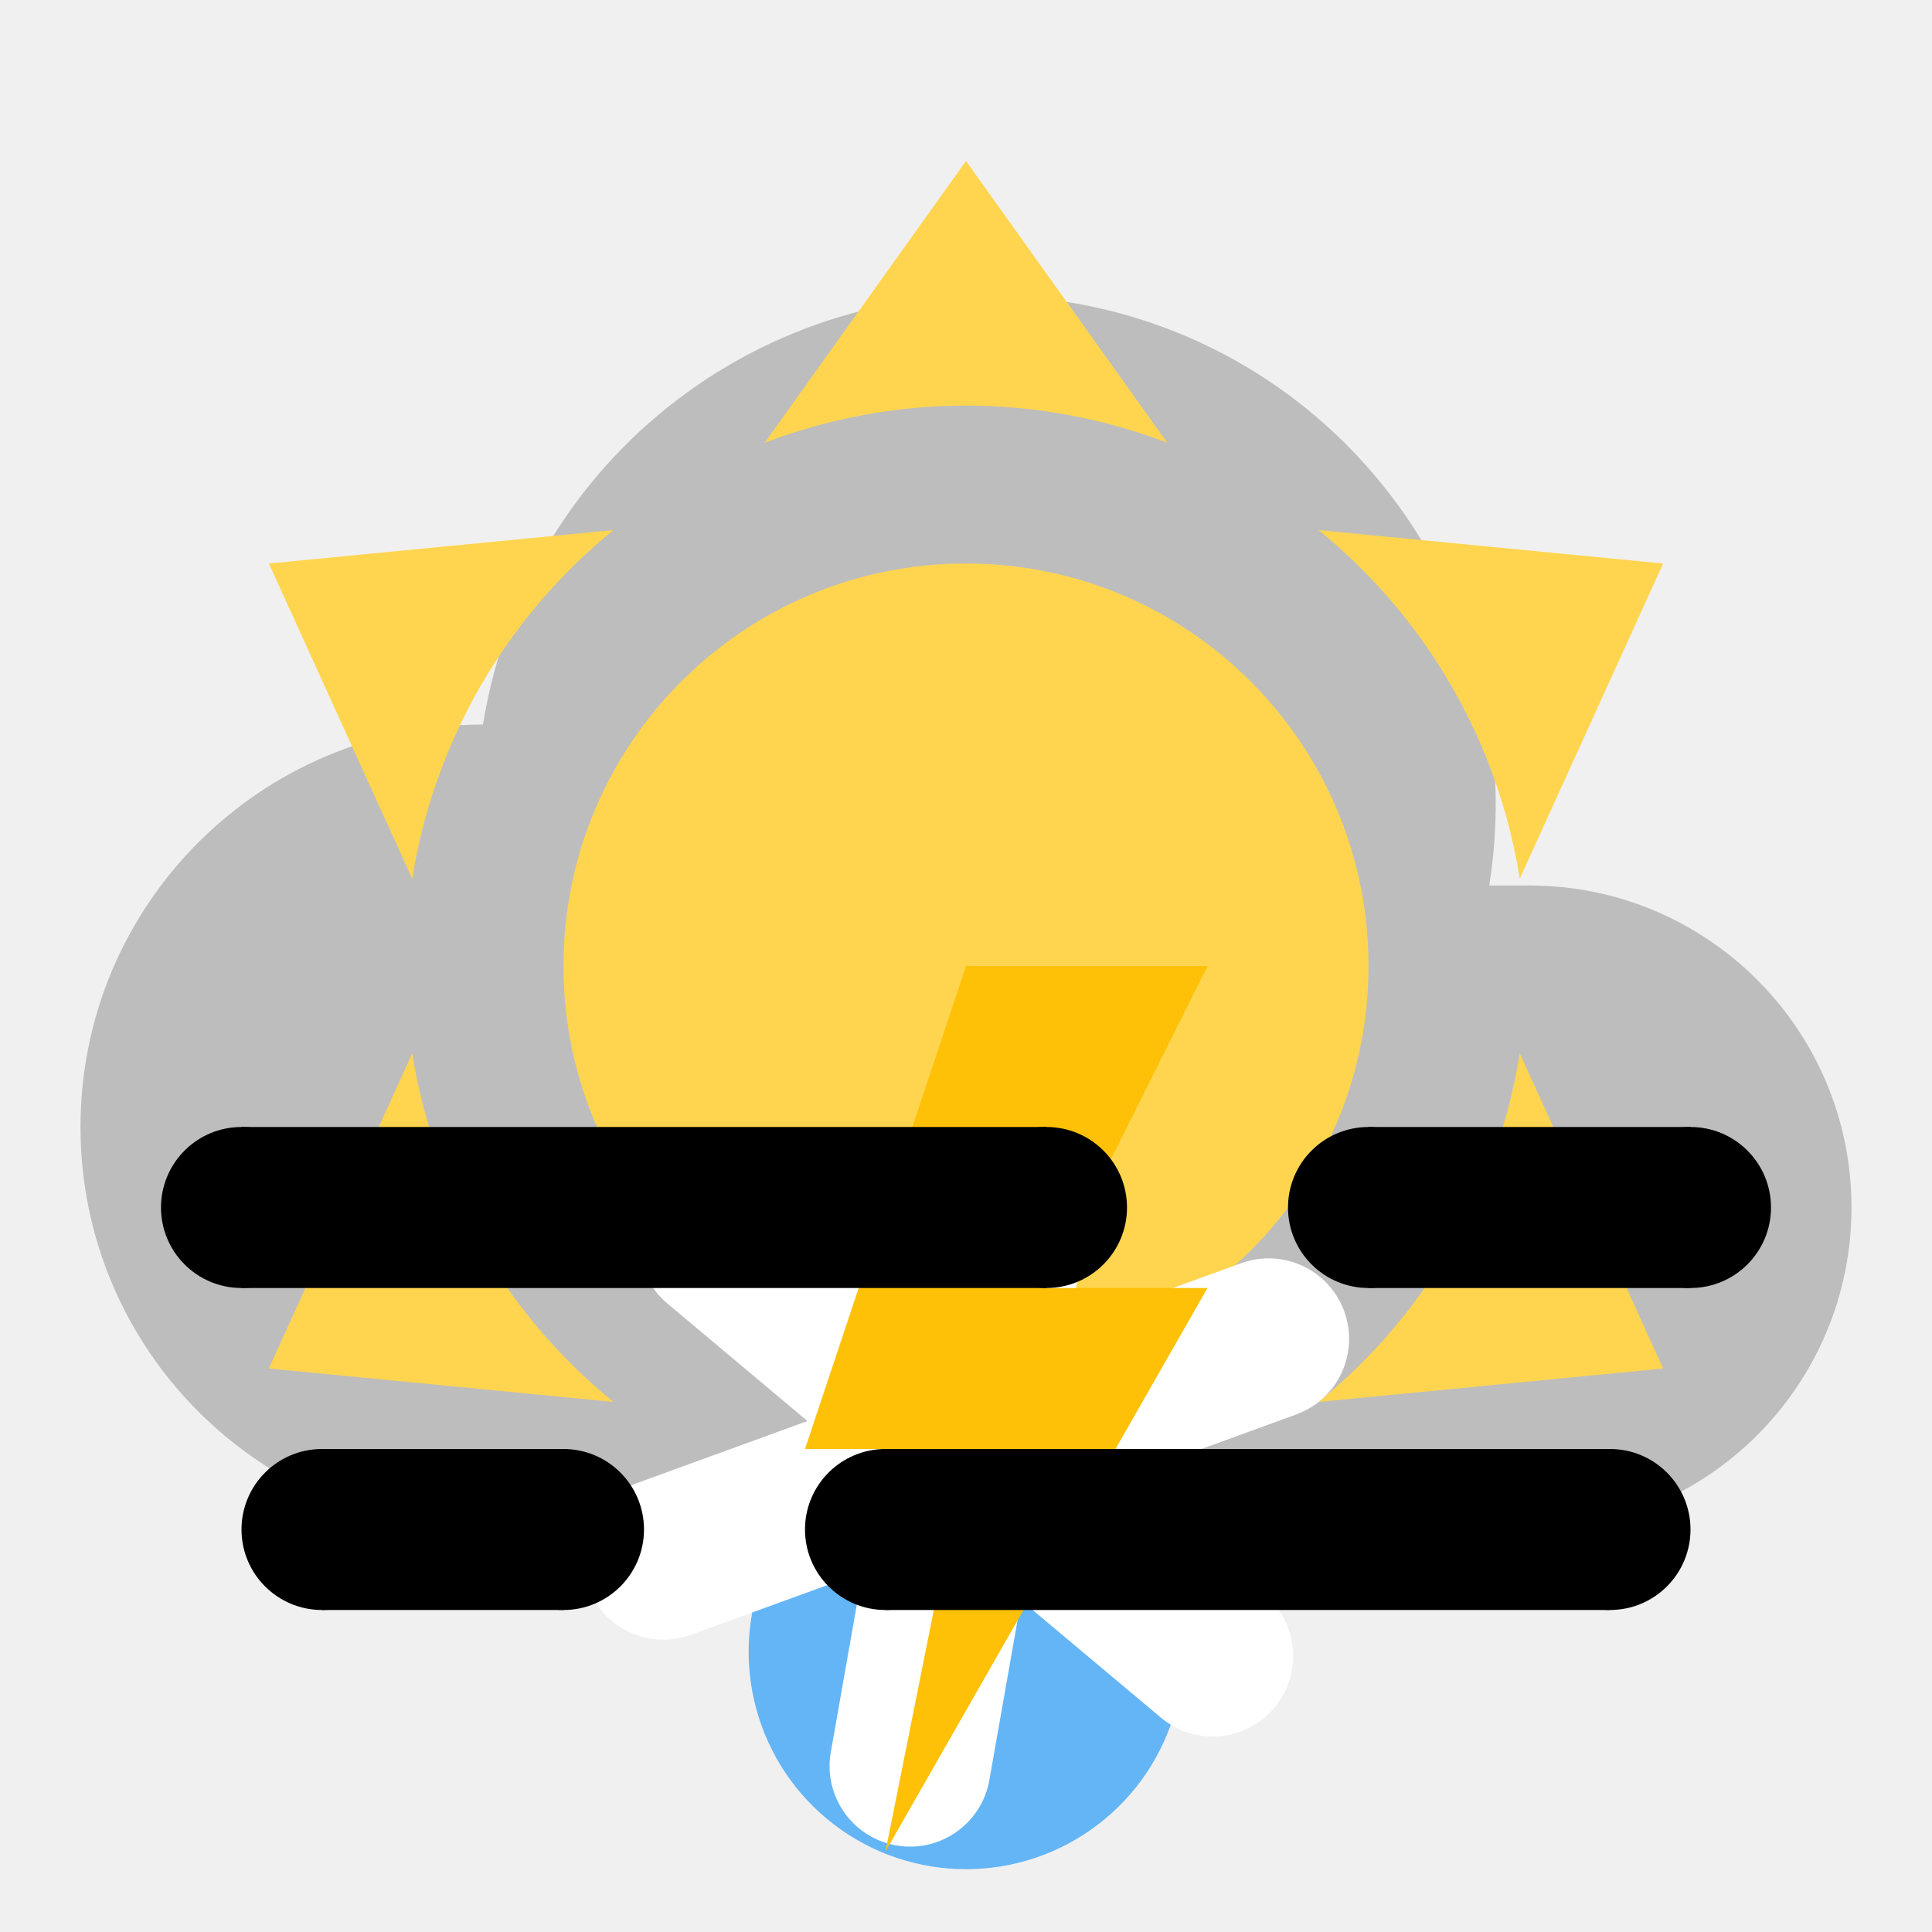
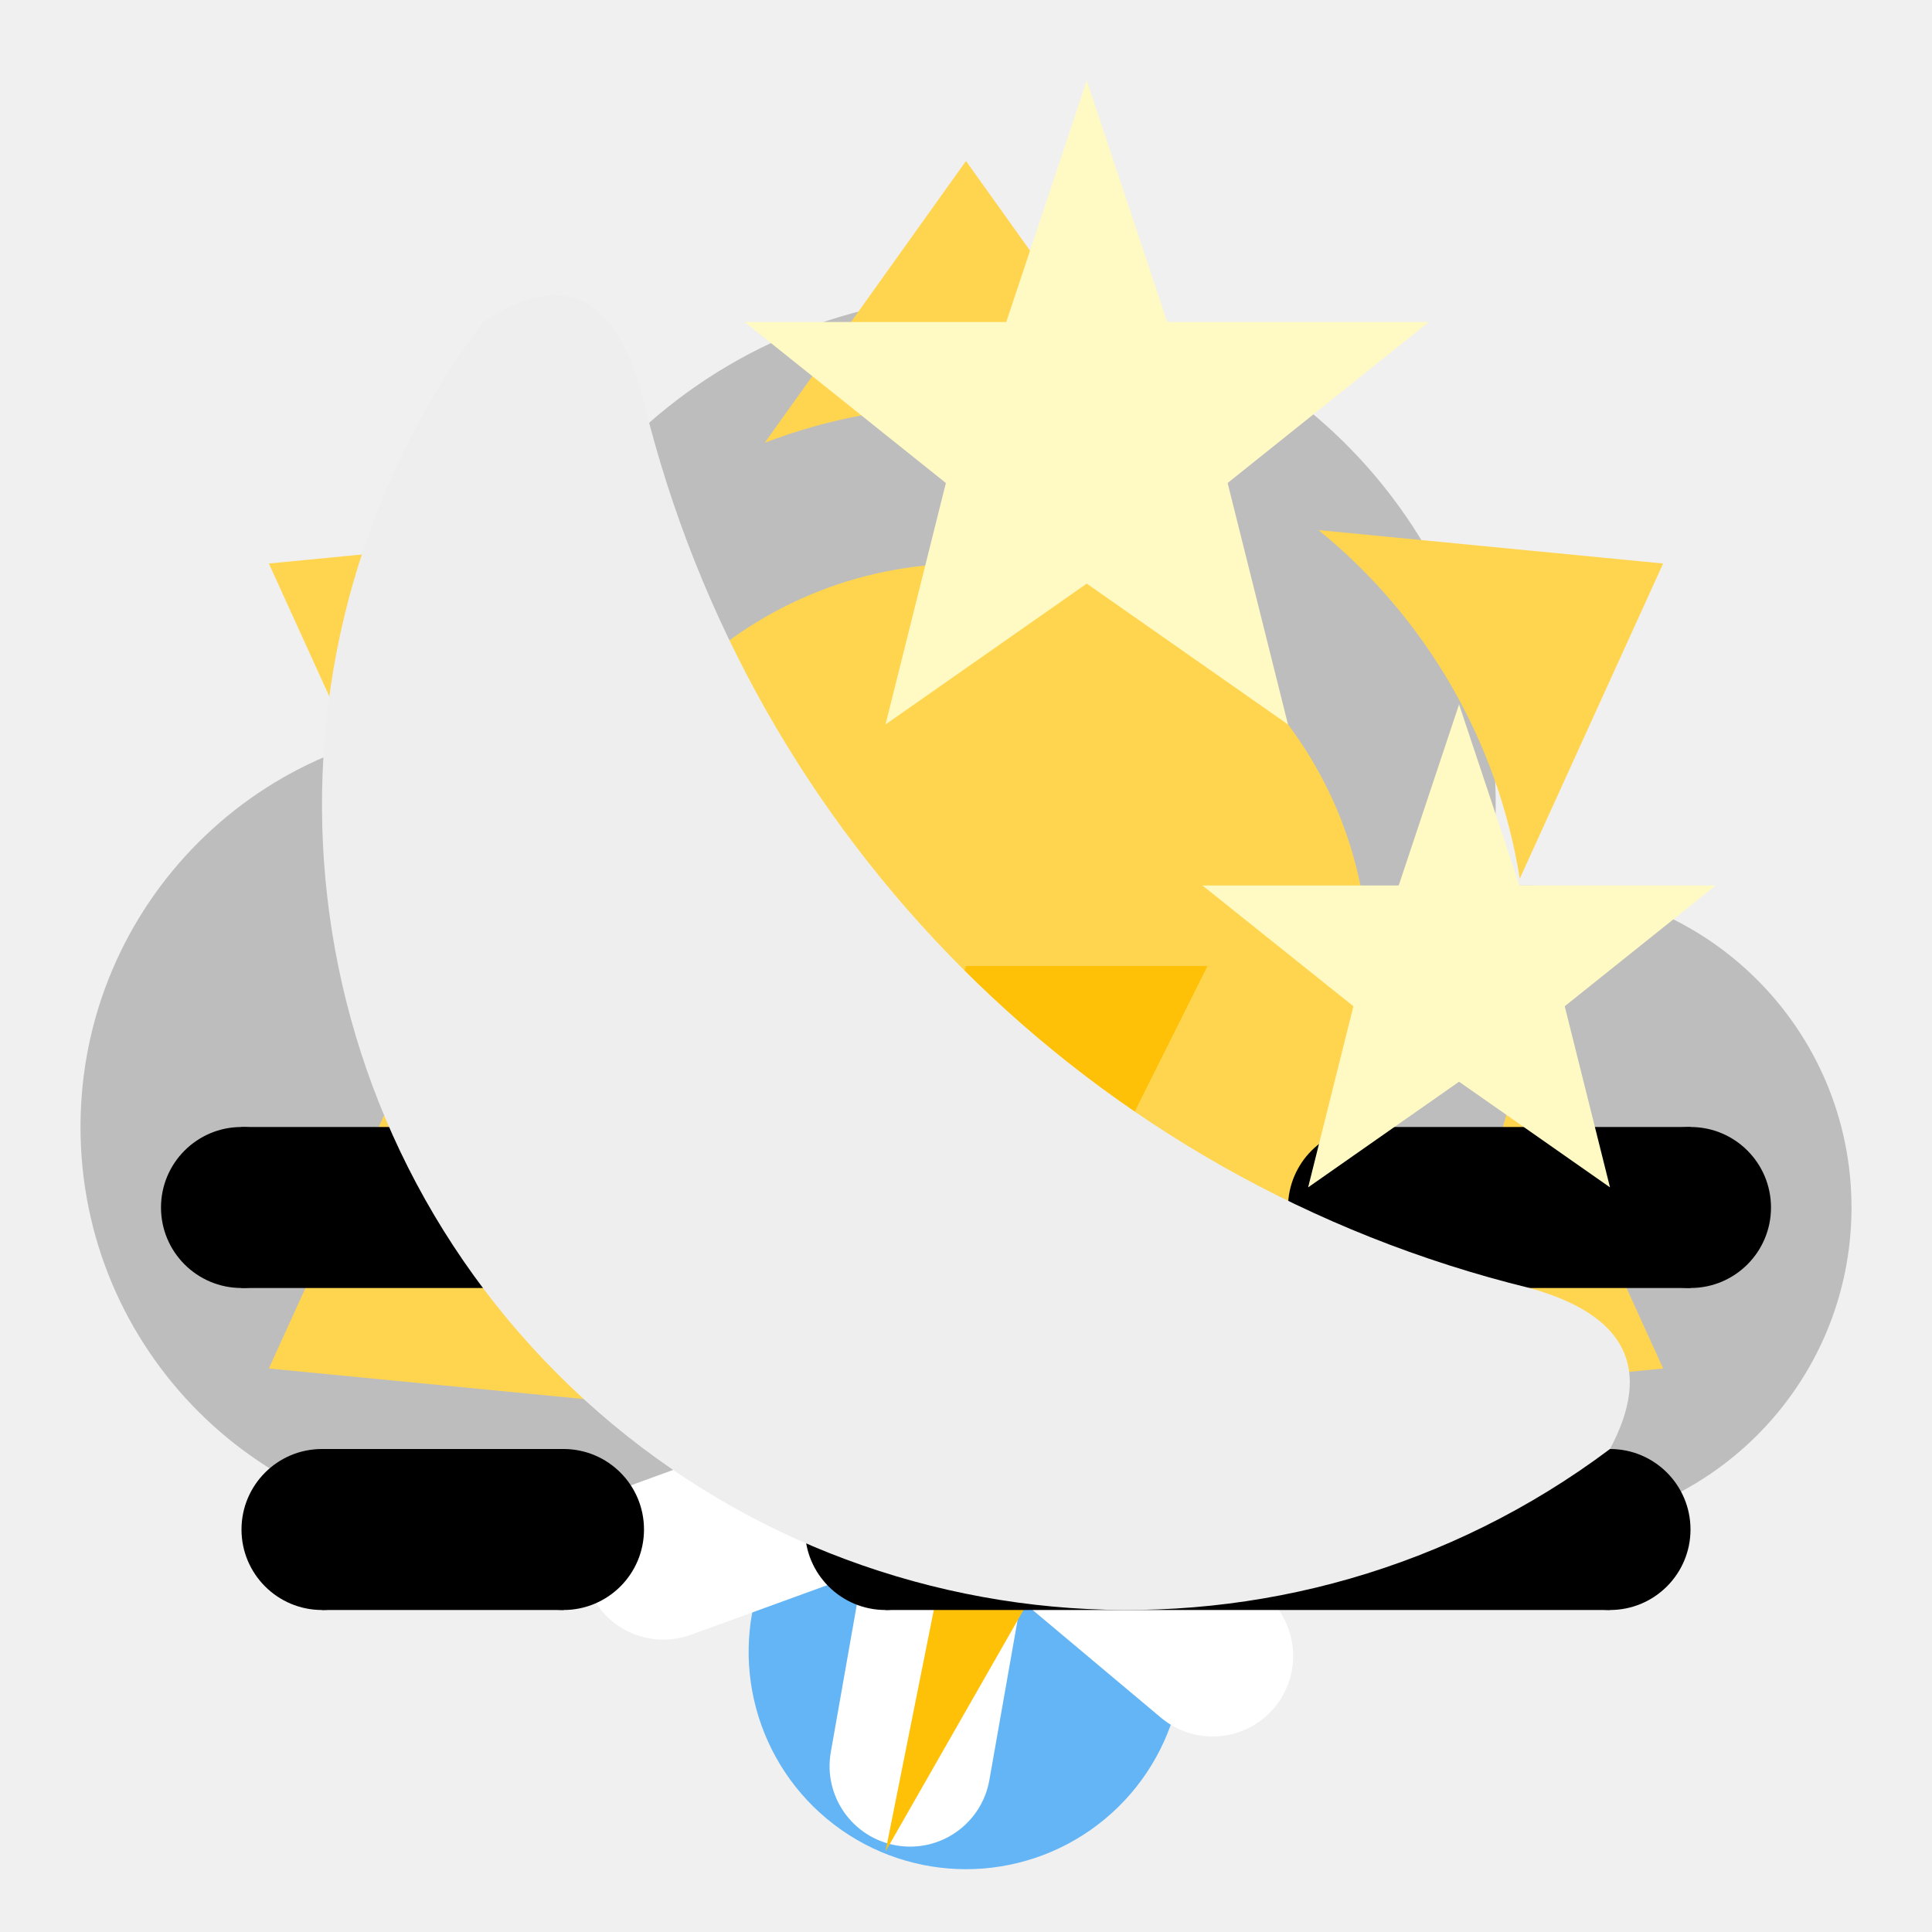
<svg xmlns="http://www.w3.org/2000/svg" xmlns:xlink="http://www.w3.org/1999/xlink" viewBox="0 0 24 24" version="1.1">
  <g id="cloud">
    <path style="fill:#BDBDBD" d="M 6,19                A 5,5 0 0,1 6,9                A 6,6 0 0,1 18.5,11                H 19                A 4,4 0 0,1 19,19                Z" />
  </g>
  <g id="sun">
    <circle style="fill:#ffd54f" id="sphere" cx="12" cy="12" r="5" />
    <path d="M 12,2                L 14.5,5.5                A 7,7 0 0,0 9.5,5.5                Z" id="sunbeam" fill="#ffd54f" />
    <use transform="rotate(60,12,12)" xlink:href="#sunbeam" />
    <use transform="rotate(120,12,12)" xlink:href="#sunbeam" />
    <use transform="rotate(180,12,12)" xlink:href="#sunbeam" />
    <use transform="rotate(240,12,12)" xlink:href="#sunbeam" />
    <use transform="rotate(300,12,12)" xlink:href="#sunbeam" />
  </g>
  <g id="droplet">
    <path style="fill:#64b5f6" d="M 12,15                L 14.5,19.5                A 2.7,2.7 0 1,1 9.5,19.5                Z" />
  </g>
  <g id="snowflake" transform="rotate(10,12,18)">
    <path fill="#ffffff" id="snowflake_branch" d="M 11,14                A 1,1 0 0,1 13,14                V 22                A 1,1 0 0,1 11,22                Z" />
    <use transform="rotate(60,12,18)" xlink:href="#snowflake_branch" />
    <use transform="rotate(120,12,18)" xlink:href="#snowflake_branch" />
  </g>
  <g id="lightning">
    <path style="fill:#FFC107" d="M 12,12                H 15                L 13,16                H 15                L 11,23                L 12,18                H 10                Z" />
  </g>
  <g id="haze">
    <circle cx="3" cy="15" r="1" />
    <rect x="3" y="14" width="10" height="2" />
    <circle cx="13" cy="15" r="1" />
    <circle cx="17" cy="15" r="1" />
    <rect x="17" y="14" width="4" height="2" />
    <circle cx="21" cy="15" r="1" />
    <circle cx="4" cy="19" r="1" />
    <rect x="4" y="18" width="3" height="2" />
    <circle cx="7" cy="19" r="1" />
    <circle cx="11" cy="19" r="1" />
    <rect x="11" y="18" width="9" height="2" />
    <circle cx="20" cy="19" r="1" />
  </g>
+   <g id="night">
+     <polygon id="star" style="fill:#FFF9C4" points="13.5,1                     14.5,4                     17.75,4                     15.25,6                     16,9                     13.5,7.25                     11,9                     11.75,6                     9.25,4                     12.5,4" />
+     <use transform="translate(8,8) scale(0.75)" xlink:href="#star" />
+     <path style="fill:#EEEEEE" d="M 6,4                A 10,10 0 0,0 20,18                Q 20.8,16.5 19,16                A 15,15 0 0,1 8,5                Q 7.5,3 6,4                Z" />
+   </g>
</svg>
